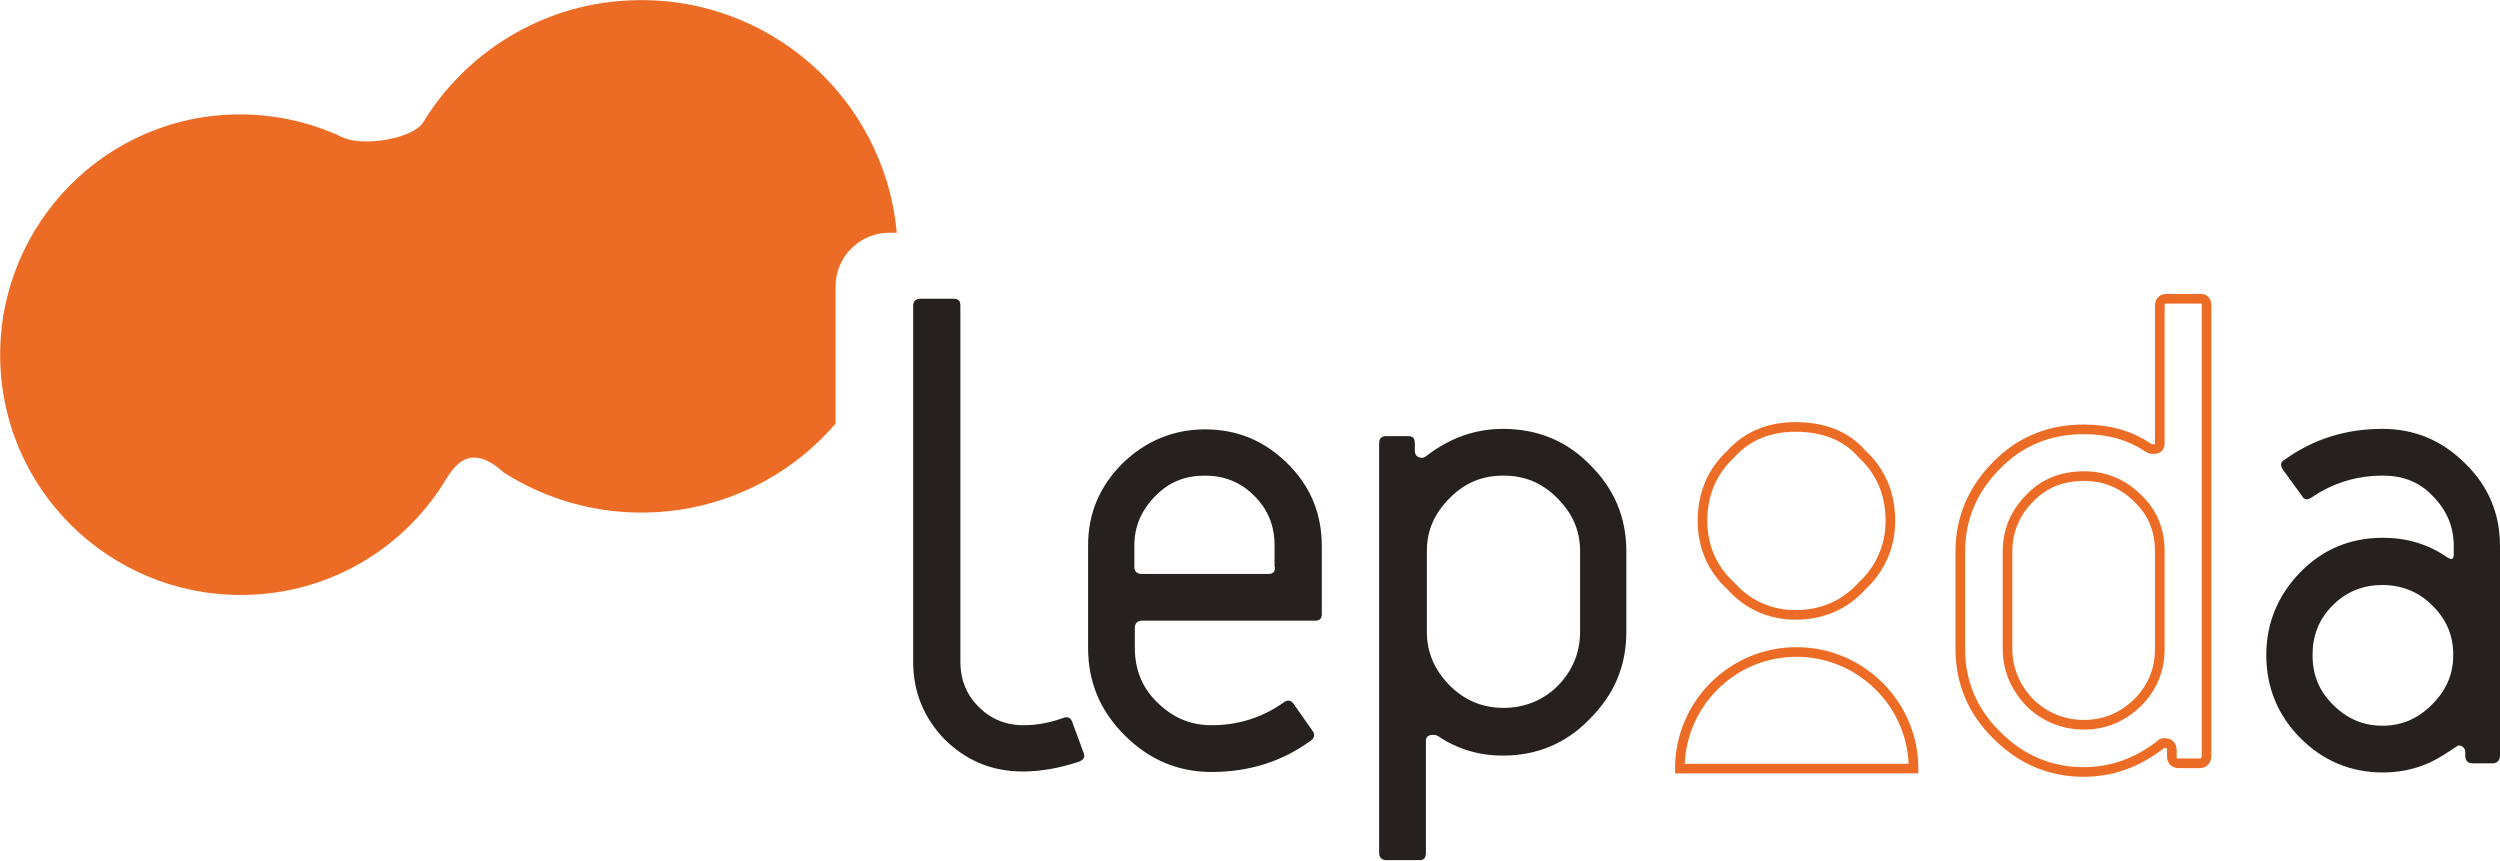
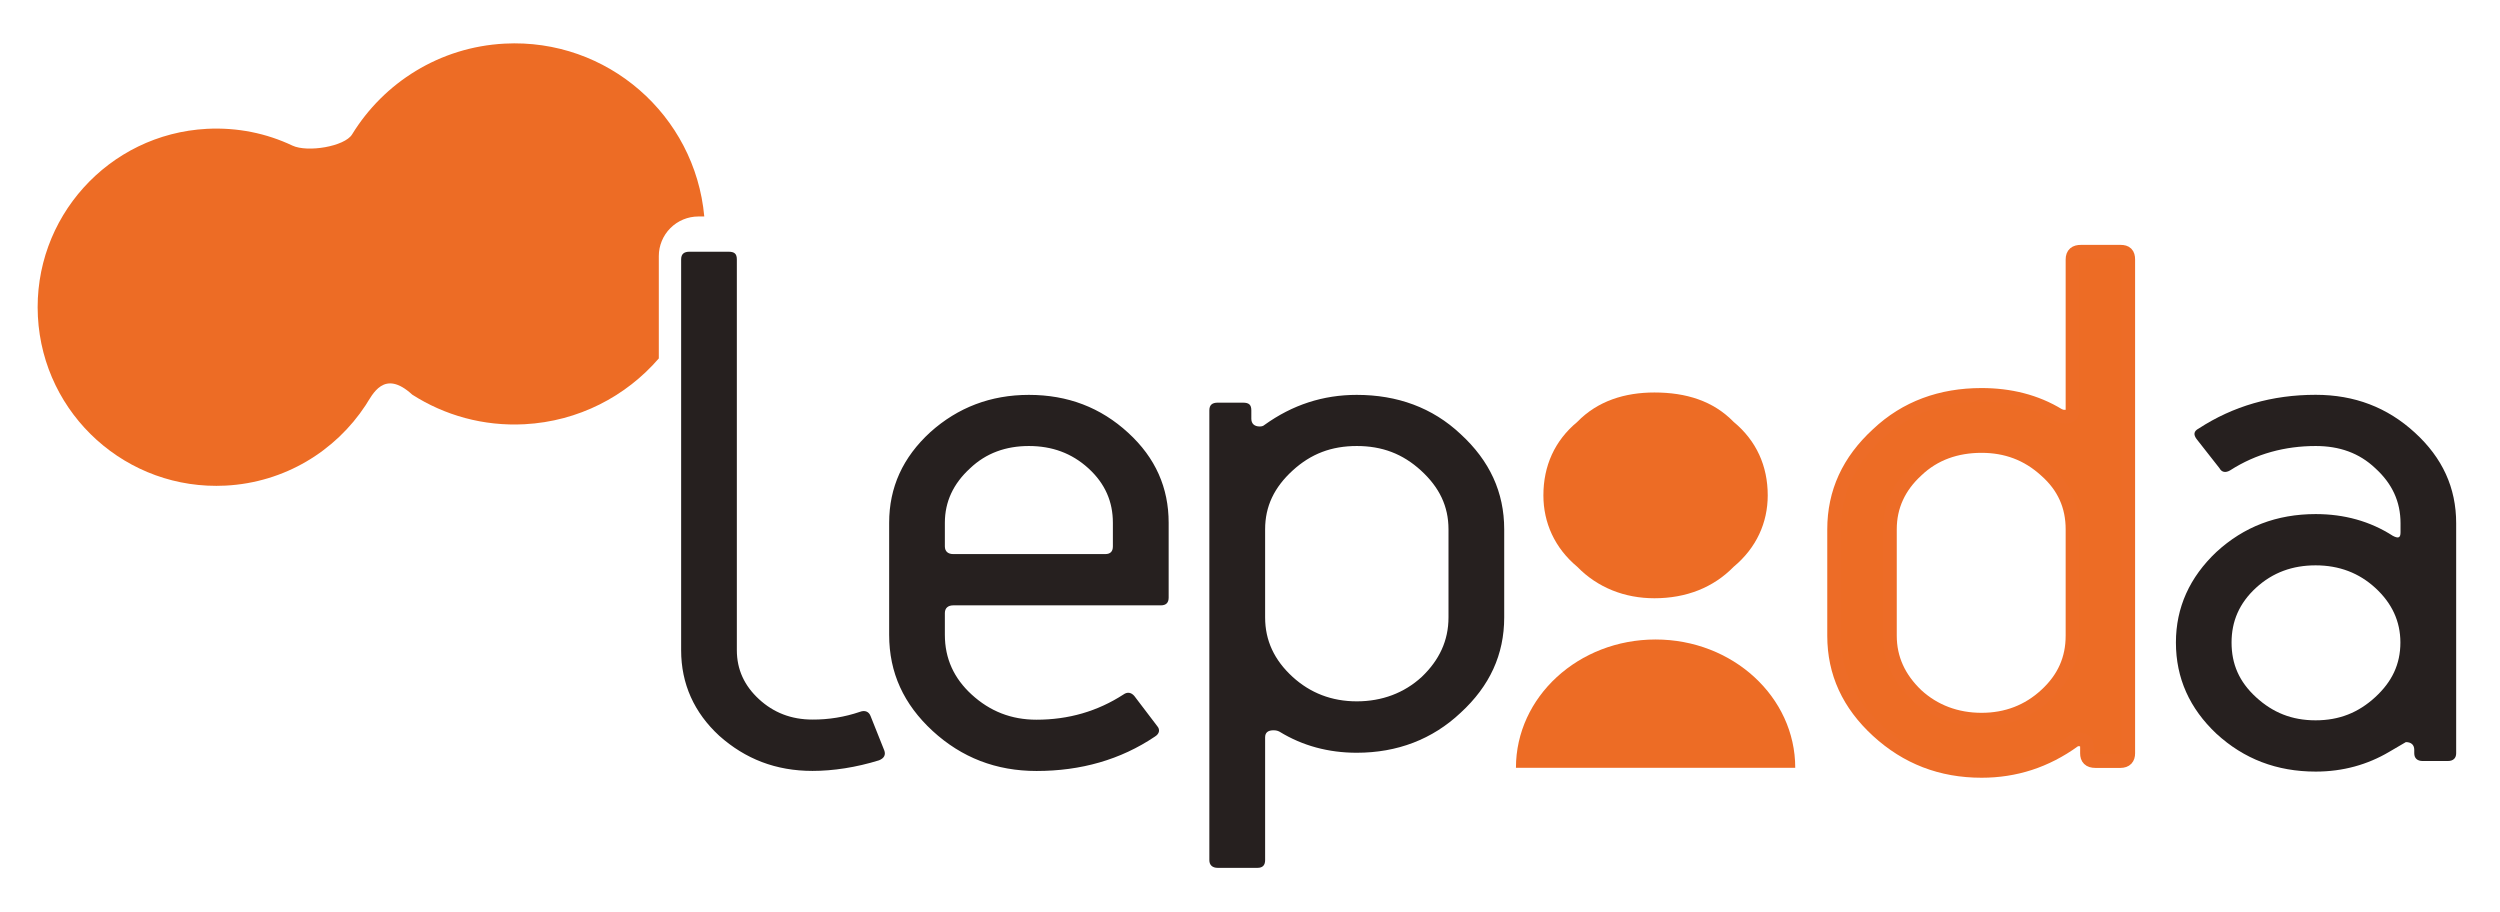
- <svg xmlns="http://www.w3.org/2000/svg" version="1.1" id="Livello_1" x="0" y="0" viewBox="0 0 518.8 178.5" style="enable-background:new 0 0 518.8 178.5" xml:space="preserve">
-   <style>.st1,.st2{fill-rule:evenodd;clip-rule:evenodd;fill:#26201f}.st2{fill:none;stroke:#ed6c25;stroke-width:2;stroke-miterlimit:10}</style>
-   <path d="M87.8 25.4C96.6 11 112.2 1 130.3.1 159-1.4 183.5 20 186.1 48.3h-1.6c-6.1 0-11.1 5-11.1 11.1v28.5c-9.1 10.6-22.4 17.6-37.5 18.4-11.5.6-22.3-2.5-31.3-8.2-8-7.3-11.1 0-13 2.9-8.4 12.8-22.6 21.6-39.1 22.4C25 124.8 1.5 103.7.1 76.2c-1.4-27.5 19.7-51 47.2-52.4 8.5-.4 16.6 1.3 23.8 4.7 4.2 2 14.6.3 16.7-3.1" style="fill:#ed6c25" />
-   <path class="st1" d="m224.9 156.3-2.4-6.5c-.3-.8-.9-1.2-1.9-.8-2.5.9-5.2 1.5-8.2 1.5-3.7 0-6.8-1.3-9.3-3.8-2.5-2.5-3.8-5.6-3.8-9.3V63.5c0-1.1-.4-1.5-1.5-1.5H191c-.9 0-1.5.4-1.5 1.5v73.8c0 6.4 2.3 11.8 6.6 16.2 4.5 4.4 9.8 6.6 16.2 6.6 3.6 0 7.6-.7 11.5-2 1.1-.4 1.4-1 1.1-1.8M274.3 127.4v-14.1c0-6.6-2.3-12.3-7-17-4.8-4.8-10.5-7.2-17.2-7.2-6.6 0-12.3 2.4-17.1 7-4.8 4.8-7.2 10.4-7.2 17.1v21.2c0 7.2 2.5 13.1 7.6 18.2 5 5 11 7.6 18 7.6 7.7 0 14.6-2.1 20.6-6.5.8-.5.9-1.3.4-2l-4-5.7c-.5-.7-1.2-.8-1.9-.3-4.5 3.2-9.5 4.8-15.1 4.8-4.4 0-8.1-1.6-11.3-4.8-3.1-3-4.6-6.8-4.6-11.3v-4.1c0-.9.5-1.5 1.5-1.5h36c.9 0 1.3-.5 1.3-1.4m-9.7-9.7c0 .9-.4 1.4-1.3 1.4h-26.4c-.9 0-1.5-.5-1.5-1.4v-4.5c0-4 1.5-7.4 4.4-10.3 2.8-2.9 6.2-4.2 10.2-4.2s7.4 1.3 10.3 4.2c2.9 2.9 4.2 6.3 4.2 10.3v4.5zM337.5 131.1v-16.7c0-7-2.5-13-7.6-18-4.9-5-11-7.4-18-7.4-5.8 0-11.1 1.9-16 5.7-.1.1-.4.3-.8.3-.9 0-1.5-.5-1.5-1.5V92c0-1.1-.4-1.5-1.5-1.5h-4.4c-.9 0-1.5.4-1.5 1.5v85c0 .9.5 1.5 1.5 1.5h6.9c.9 0 1.3-.5 1.3-1.5v-23.2c0-.9.5-1.3 1.5-1.3.5 0 .8.1 1.1.3 4 2.7 8.5 4 13.4 4 7 0 13.1-2.5 18-7.6 5.1-5.1 7.6-11 7.6-18.1m-9.6 0c0 4.4-1.6 8.1-4.6 11.2-3 3-6.9 4.6-11.3 4.6s-8.1-1.6-11.1-4.6c-3.2-3.2-4.8-6.9-4.8-11.2v-16.7c0-4.4 1.6-7.9 4.8-11.1 3.2-3.2 6.8-4.6 11.1-4.6 4.4 0 8 1.5 11.1 4.6 3.2 3.2 4.8 6.7 4.8 11.1v16.7z" />
-   <path class="st2" d="M457.9 156.8V63.5c0-1.1-.4-1.5-1.3-1.5h-6.9c-.9 0-1.5.4-1.5 1.5V92c0 .8-.4 1.2-1.3 1.2-.5 0-.8-.1-1.1-.3-4-2.7-8.5-3.8-13.4-3.8-7 0-13.1 2.4-18 7.4-5 5-7.6 11-7.6 18v20.1c0 7 2.5 13 7.6 18 5 5 11 7.6 18 7.6 5.8 0 11.1-1.9 16-5.7.1-.3.4-.3.8-.3.9 0 1.5.4 1.5 1.5v1.2c0 .9.4 1.5 1.5 1.5h4.4c.9-.1 1.3-.7 1.3-1.6m-9.7-22.2c0 4.4-1.5 8.1-4.6 11.2-3.1 3-6.8 4.6-11.1 4.6-4.4 0-8.2-1.6-11.3-4.6-3-3.2-4.6-6.9-4.6-11.2v-20.1c0-4.4 1.6-8.1 4.6-11.1 3-3.2 6.9-4.6 11.3-4.6 4.2 0 8 1.5 11.1 4.6 3.2 3 4.6 6.7 4.6 11.1v20.1z" />
-   <path class="st1" d="M518.8 156.8v-43.5c0-6.7-2.4-12.4-7.2-17.1-4.8-4.8-10.5-7.2-17.2-7.2-7.6 0-14.3 2.1-20.3 6.4-.9.5-.9 1.2-.4 2l4 5.5c.4.8 1.1.9 1.9.4 4.5-3.1 9.5-4.6 14.9-4.6 4.1 0 7.6 1.3 10.3 4.2 2.9 2.9 4.4 6.3 4.4 10.4v1.7c0 1.1-.4 1.2-1.3.7-4-2.8-8.5-4.1-13.4-4.1-6.8 0-12.5 2.4-17.2 7.2-4.6 4.8-7 10.5-7 17.1 0 6.8 2.4 12.5 7 17.2 4.8 4.8 10.5 7.2 17.2 7.2 4.8 0 9-1.3 12.7-3.7 1.9-1.2 2.9-1.9 2.9-1.9.9 0 1.5.5 1.5 1.5v.7c0 .9.5 1.5 1.5 1.5h4.4c.8-.1 1.3-.7 1.3-1.6m-9.7-20.9c0 4.1-1.5 7.4-4.4 10.3-2.9 2.9-6.2 4.4-10.3 4.4-4.1 0-7.4-1.5-10.3-4.4-2.9-2.9-4.2-6.2-4.2-10.3 0-4 1.3-7.4 4.2-10.3 2.9-2.9 6.4-4.2 10.3-4.2 4.1 0 7.6 1.5 10.3 4.2 3 2.9 4.4 6.3 4.4 10.3" />
-   <path class="st2" d="M392.3 108.1c0-5.6-2-10.3-5.9-13.9-3.5-4-8.3-5.6-13.8-5.6-5.1 0-9.8 1.6-13.4 5.6-3.9 3.6-5.9 8.3-5.9 13.9 0 5.1 1.9 9.9 5.9 13.5 3.5 4 8.3 6 13.4 6 5.5 0 10.2-2 13.8-6 3.9-3.6 5.9-8.4 5.9-13.5" />
-   <path d="M372.8 135.3c-13.4 0-24.2 10.9-24.2 24.2h48.5c0-13.3-10.9-24.2-24.3-24.2z" style="fill:none;stroke:#ed6c25;stroke-width:2;stroke-miterlimit:10" />
+ <svg xmlns="http://www.w3.org/2000/svg" version="1.1" id="Livello_1" x="0" y="0" viewBox="0 0 366.19 133.57" style="enable-background:new 0 0 366.19 133.57" xml:space="preserve">
+   <style>.st0{fill:#ed6c25}.st1{fill-rule:evenodd;clip-rule:evenodd;fill:#26201f}</style>
+   <path class="st0" d="M51.57 19.69c4.64-7.57 12.81-12.8 22.34-13.3 15.03-.79 27.9 10.46 29.25 25.32h-.86a5.8 5.8 0 0 0-5.8 5.81V52.5c-4.8 5.55-11.76 9.22-19.67 9.64-6.03.32-11.72-1.31-16.44-4.33-4.17-3.83-5.82 0-6.83 1.54-4.41 6.72-11.86 11.33-20.51 11.78-14.43.75-26.74-10.33-27.5-24.76-.75-14.43 10.33-26.74 24.76-27.5 4.47-.23 8.73.66 12.51 2.45 2.22 1.05 7.67.13 8.75-1.63" />
+   <path class="st1" d="m129.53 109.93-2.01-5.04c-.23-.62-.79-.92-1.57-.62a21.17 21.17 0 0 1-6.94 1.13c-3.13 0-5.71-1.03-7.83-2.98-2.13-1.96-3.25-4.32-3.25-7.19V38c0-.82-.34-1.13-1.23-1.13H101c-.78 0-1.23.31-1.23 1.13v57.24c0 4.93 1.9 9.14 5.59 12.54 3.81 3.39 8.28 5.14 13.65 5.14 3.02 0 6.38-.51 9.74-1.55.78-.31 1-.82.78-1.44M171.18 87.53V76.57c0-5.1-1.91-9.5-5.93-13.18-4.03-3.7-8.84-5.55-14.54-5.55-5.6 0-10.41 1.85-14.43 5.45-4.03 3.69-6.04 8.08-6.04 13.29v16.41c0 5.55 2.13 10.17 6.37 14.08 4.25 3.9 9.29 5.86 15.22 5.86 6.49 0 12.31-1.65 17.34-5.04.67-.41.78-1.03.33-1.54l-3.36-4.42c-.45-.51-1.01-.61-1.57-.21-3.81 2.47-8.05 3.7-12.75 3.7-3.69 0-6.82-1.23-9.51-3.7-2.57-2.36-3.91-5.24-3.91-8.73V89.8c0-.72.45-1.13 1.23-1.13h30.43c.78-.01 1.12-.42 1.12-1.14m-8.17-7.49c0 .71-.34 1.12-1.12 1.12h-22.26c-.78 0-1.23-.41-1.23-1.12v-3.47c0-3.07 1.23-5.72 3.69-7.97 2.35-2.24 5.26-3.27 8.61-3.27 3.36 0 6.26 1.02 8.73 3.27 2.46 2.25 3.58 4.9 3.58 7.97v3.47zM220.33 90.44V77.53c0-5.43-2.13-10.04-6.38-13.94-4.14-3.9-9.29-5.75-15.22-5.75-4.92 0-9.4 1.44-13.54 4.42-.11.11-.34.21-.67.21-.78 0-1.23-.41-1.23-1.13v-1.23c0-.82-.34-1.13-1.23-1.13h-3.69c-.78 0-1.23.31-1.23 1.13v65.88c0 .72.45 1.13 1.23 1.13h5.82c.78 0 1.12-.41 1.12-1.13V108c0-.72.45-1.03 1.23-1.03.45 0 .67.1.89.21 3.36 2.06 7.16 3.08 11.3 3.08 5.93 0 11.08-1.96 15.22-5.86 4.26-3.91 6.38-8.53 6.38-13.96m-8.16 0c0 3.38-1.34 6.25-3.92 8.71-2.57 2.36-5.82 3.58-9.51 3.58-3.69 0-6.82-1.23-9.4-3.58-2.69-2.46-4.03-5.33-4.03-8.71V77.53c0-3.38 1.34-6.15 4.03-8.61 2.69-2.46 5.7-3.59 9.4-3.59 3.69 0 6.71 1.13 9.4 3.59 2.69 2.46 4.03 5.23 4.03 8.61v12.91z" />
+   <path d="M311.74 110.34V38.01c0-.83-.34-1.14-1.12-1.14h-5.82c-.79 0-1.23.31-1.23 1.14V60.1c0 .62-.34.93-1.12.93-.45 0-.67-.11-.9-.21-3.35-2.05-7.16-2.98-11.3-2.98-5.93 0-11.08 1.85-15.22 5.76-4.25 3.9-6.38 8.51-6.38 13.94v15.58c0 5.43 2.13 10.04 6.38 13.94 4.25 3.9 9.29 5.86 15.22 5.86 4.93 0 9.4-1.44 13.54-4.42.11-.2.33-.2.67-.2.78 0 1.23.31 1.23 1.13v.92c0 .72.34 1.13 1.23 1.13h3.69c.79-.01 1.13-.42 1.13-1.14m-8.17-17.23c0 3.38-1.23 6.25-3.92 8.71-2.57 2.36-5.71 3.59-9.4 3.59-3.69 0-6.94-1.23-9.51-3.59-2.57-2.46-3.91-5.33-3.91-8.71V77.53c0-3.38 1.34-6.25 3.91-8.61 2.57-2.46 5.82-3.59 9.51-3.59 3.58 0 6.71 1.13 9.4 3.59 2.68 2.36 3.92 5.23 3.92 8.61v15.58z" style="fill-rule:evenodd;clip-rule:evenodd;fill:#ed6c25;stroke:#ed6c27;stroke-width:2;stroke-miterlimit:10" />
+   <path class="st1" d="M359.77 110.34v-33.7c0-5.2-2.01-9.57-6.04-13.26-4.03-3.7-8.84-5.55-14.54-5.55-6.38 0-12.08 1.65-17.12 4.93-.78.41-.78.92-.33 1.54l3.36 4.28c.33.61.9.71 1.57.31 3.8-2.44 8.05-3.56 12.53-3.56 3.47 0 6.37 1.02 8.73 3.26 2.46 2.24 3.69 4.88 3.69 8.05v1.34c0 .82-.33.92-1.12.51-3.35-2.16-7.16-3.19-11.3-3.19-5.71 0-10.52 1.85-14.55 5.55-3.91 3.7-5.93 8.12-5.93 13.26 0 5.24 2.01 9.66 5.93 13.36 4.03 3.7 8.84 5.55 14.55 5.55 4.02 0 7.6-1.03 10.74-2.88 1.57-.93 2.46-1.44 2.46-1.44.79 0 1.23.41 1.23 1.13v.51c0 .72.45 1.13 1.23 1.13h3.69c.78 0 1.22-.41 1.22-1.13m-8.17-16.23c0 3.19-1.23 5.75-3.69 8.01s-5.26 3.39-8.73 3.39c-3.47 0-6.27-1.13-8.73-3.39-2.46-2.26-3.58-4.83-3.58-8.01 0-3.09 1.12-5.75 3.58-8.01s5.37-3.29 8.73-3.29c3.47 0 6.37 1.13 8.73 3.29 2.46 2.25 3.69 4.92 3.69 8.01" />
+   <path d="M258.93 72.56c0-4.31-1.66-8-4.99-10.76-2.99-3.08-6.97-4.31-11.61-4.31-4.32 0-8.31 1.23-11.3 4.31-3.32 2.76-4.96 6.45-4.96 10.76 0 3.99 1.64 7.69 4.96 10.46 2.99 3.07 6.97 4.61 11.3 4.61 4.64 0 8.62-1.55 11.61-4.61 3.34-2.78 4.99-6.47 4.99-10.46" style="fill-rule:evenodd;clip-rule:evenodd;fill:#ed6c25" />
+   <path class="st0" d="M242.5 93.67c-11.3 0-20.45 8.41-20.45 18.79h40.91c0-10.38-9.16-18.79-20.46-18.79z" />
</svg>
